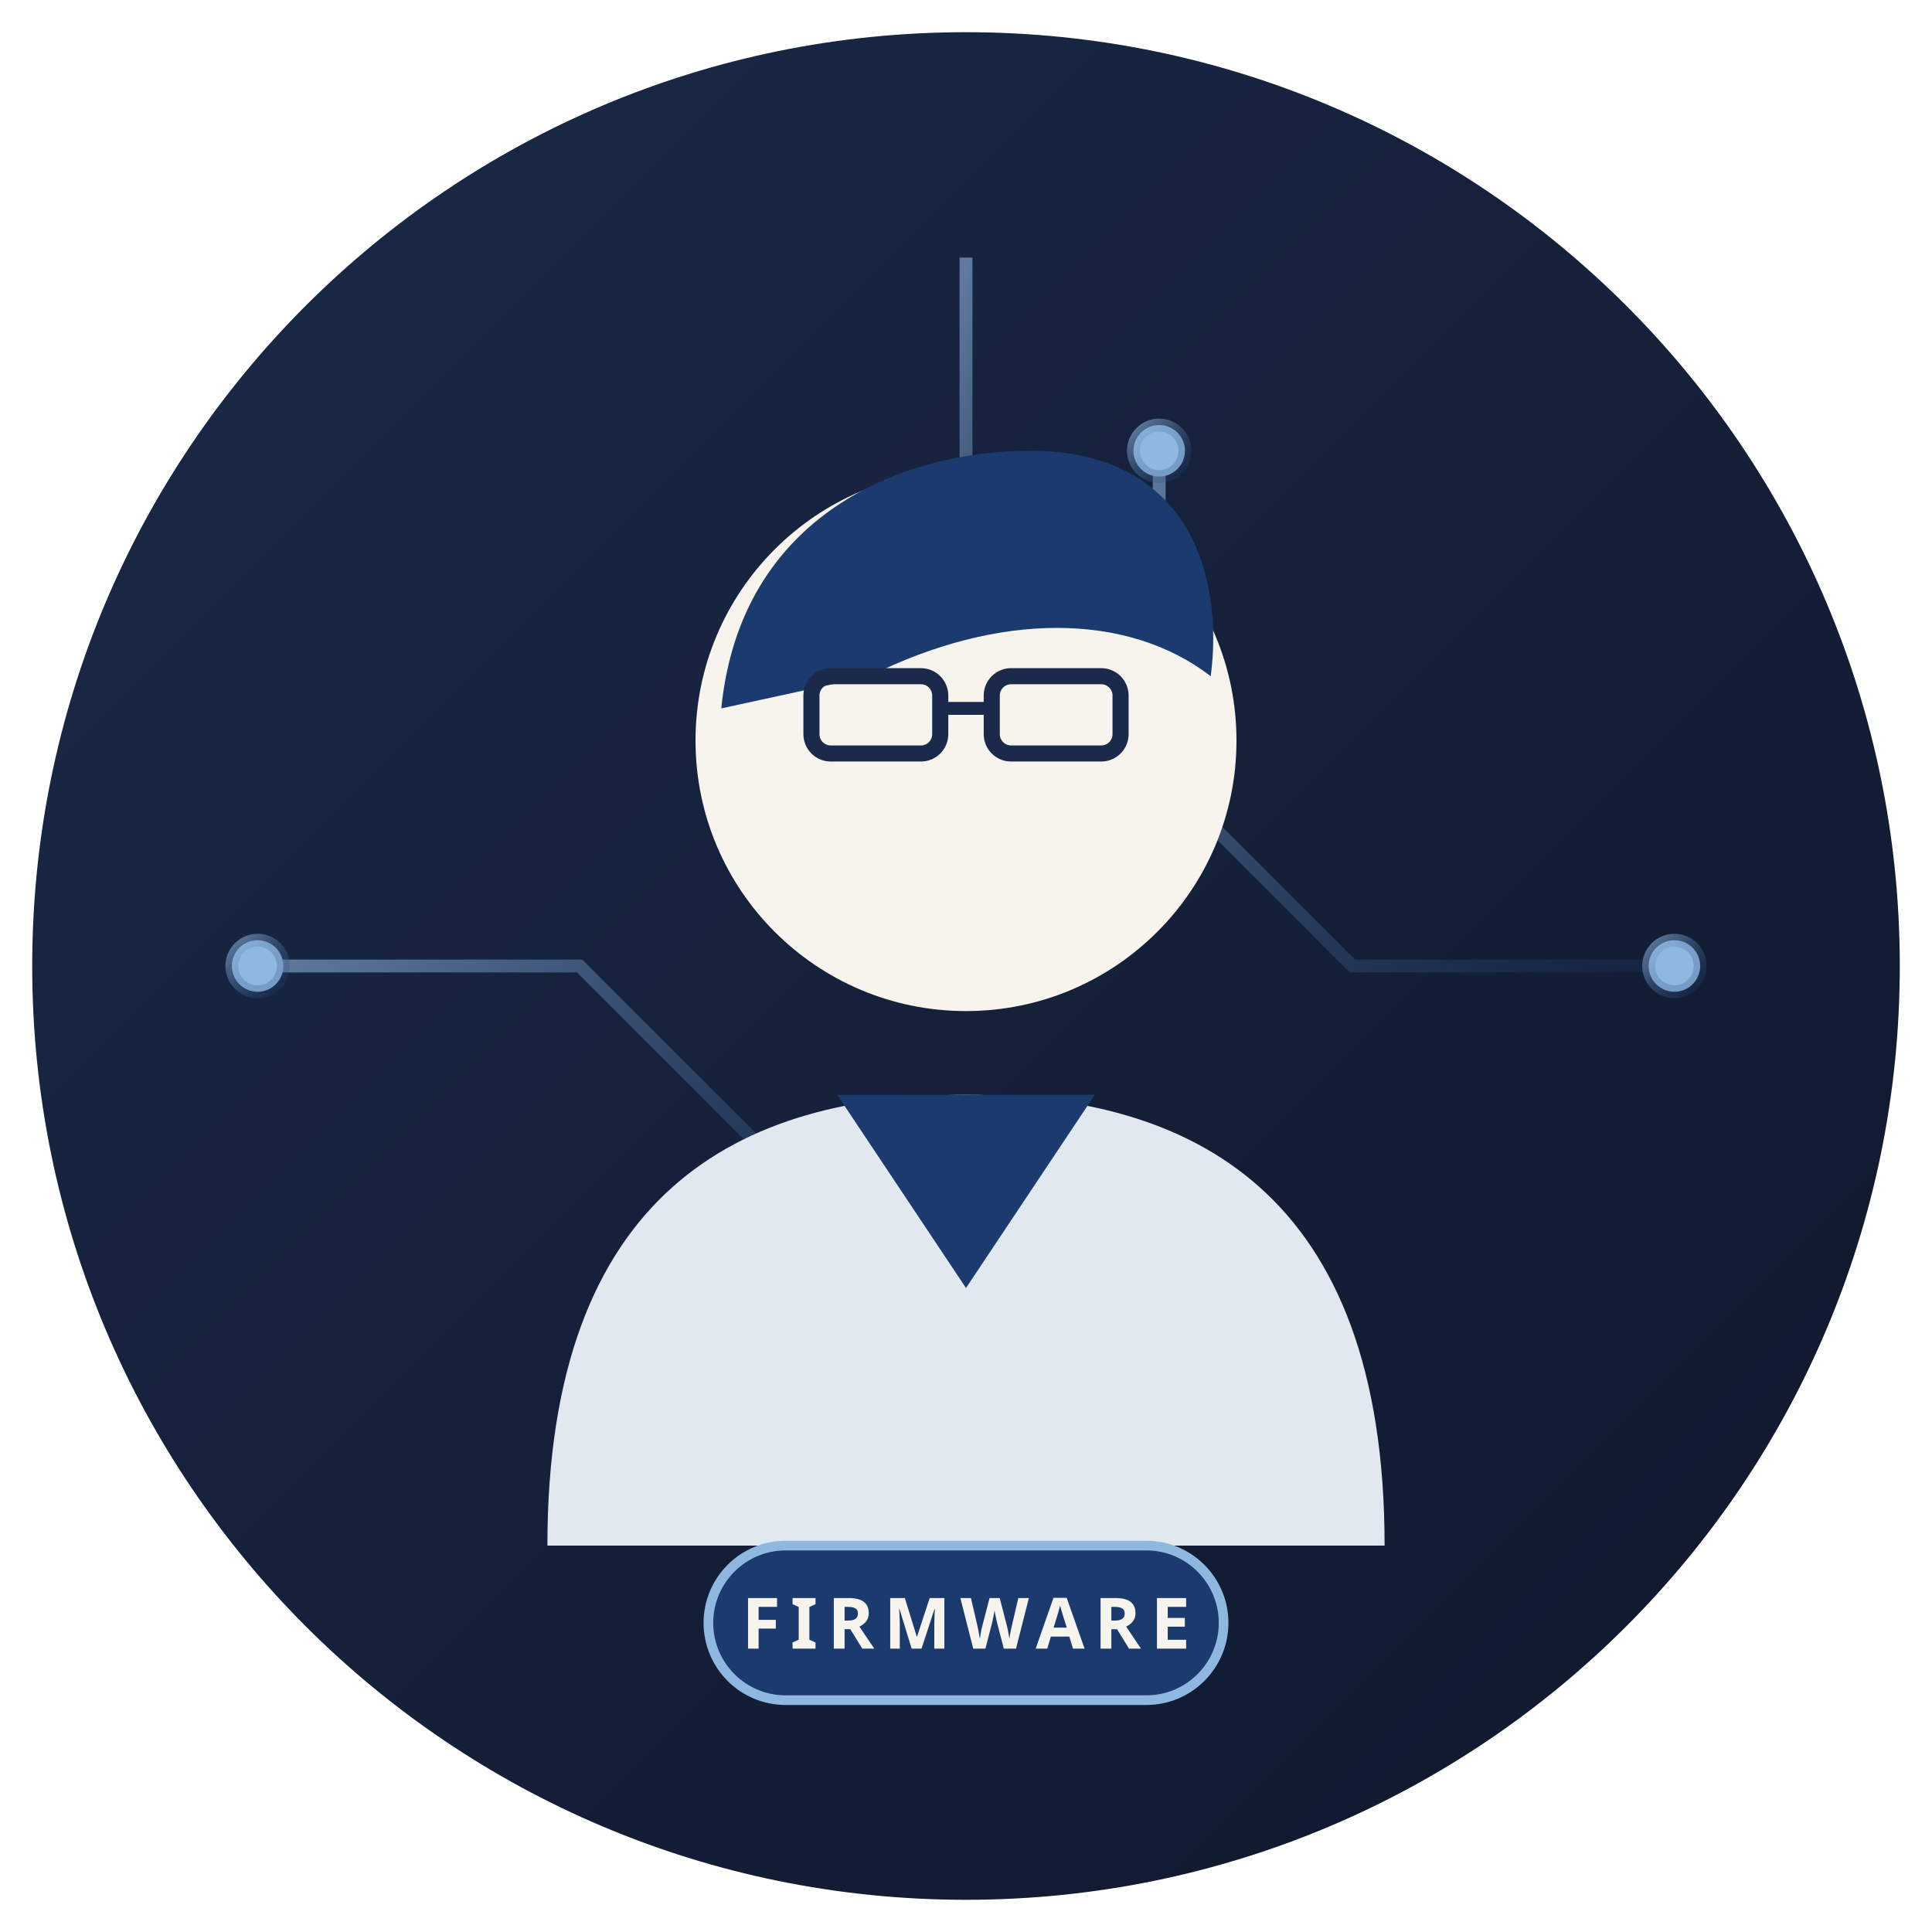
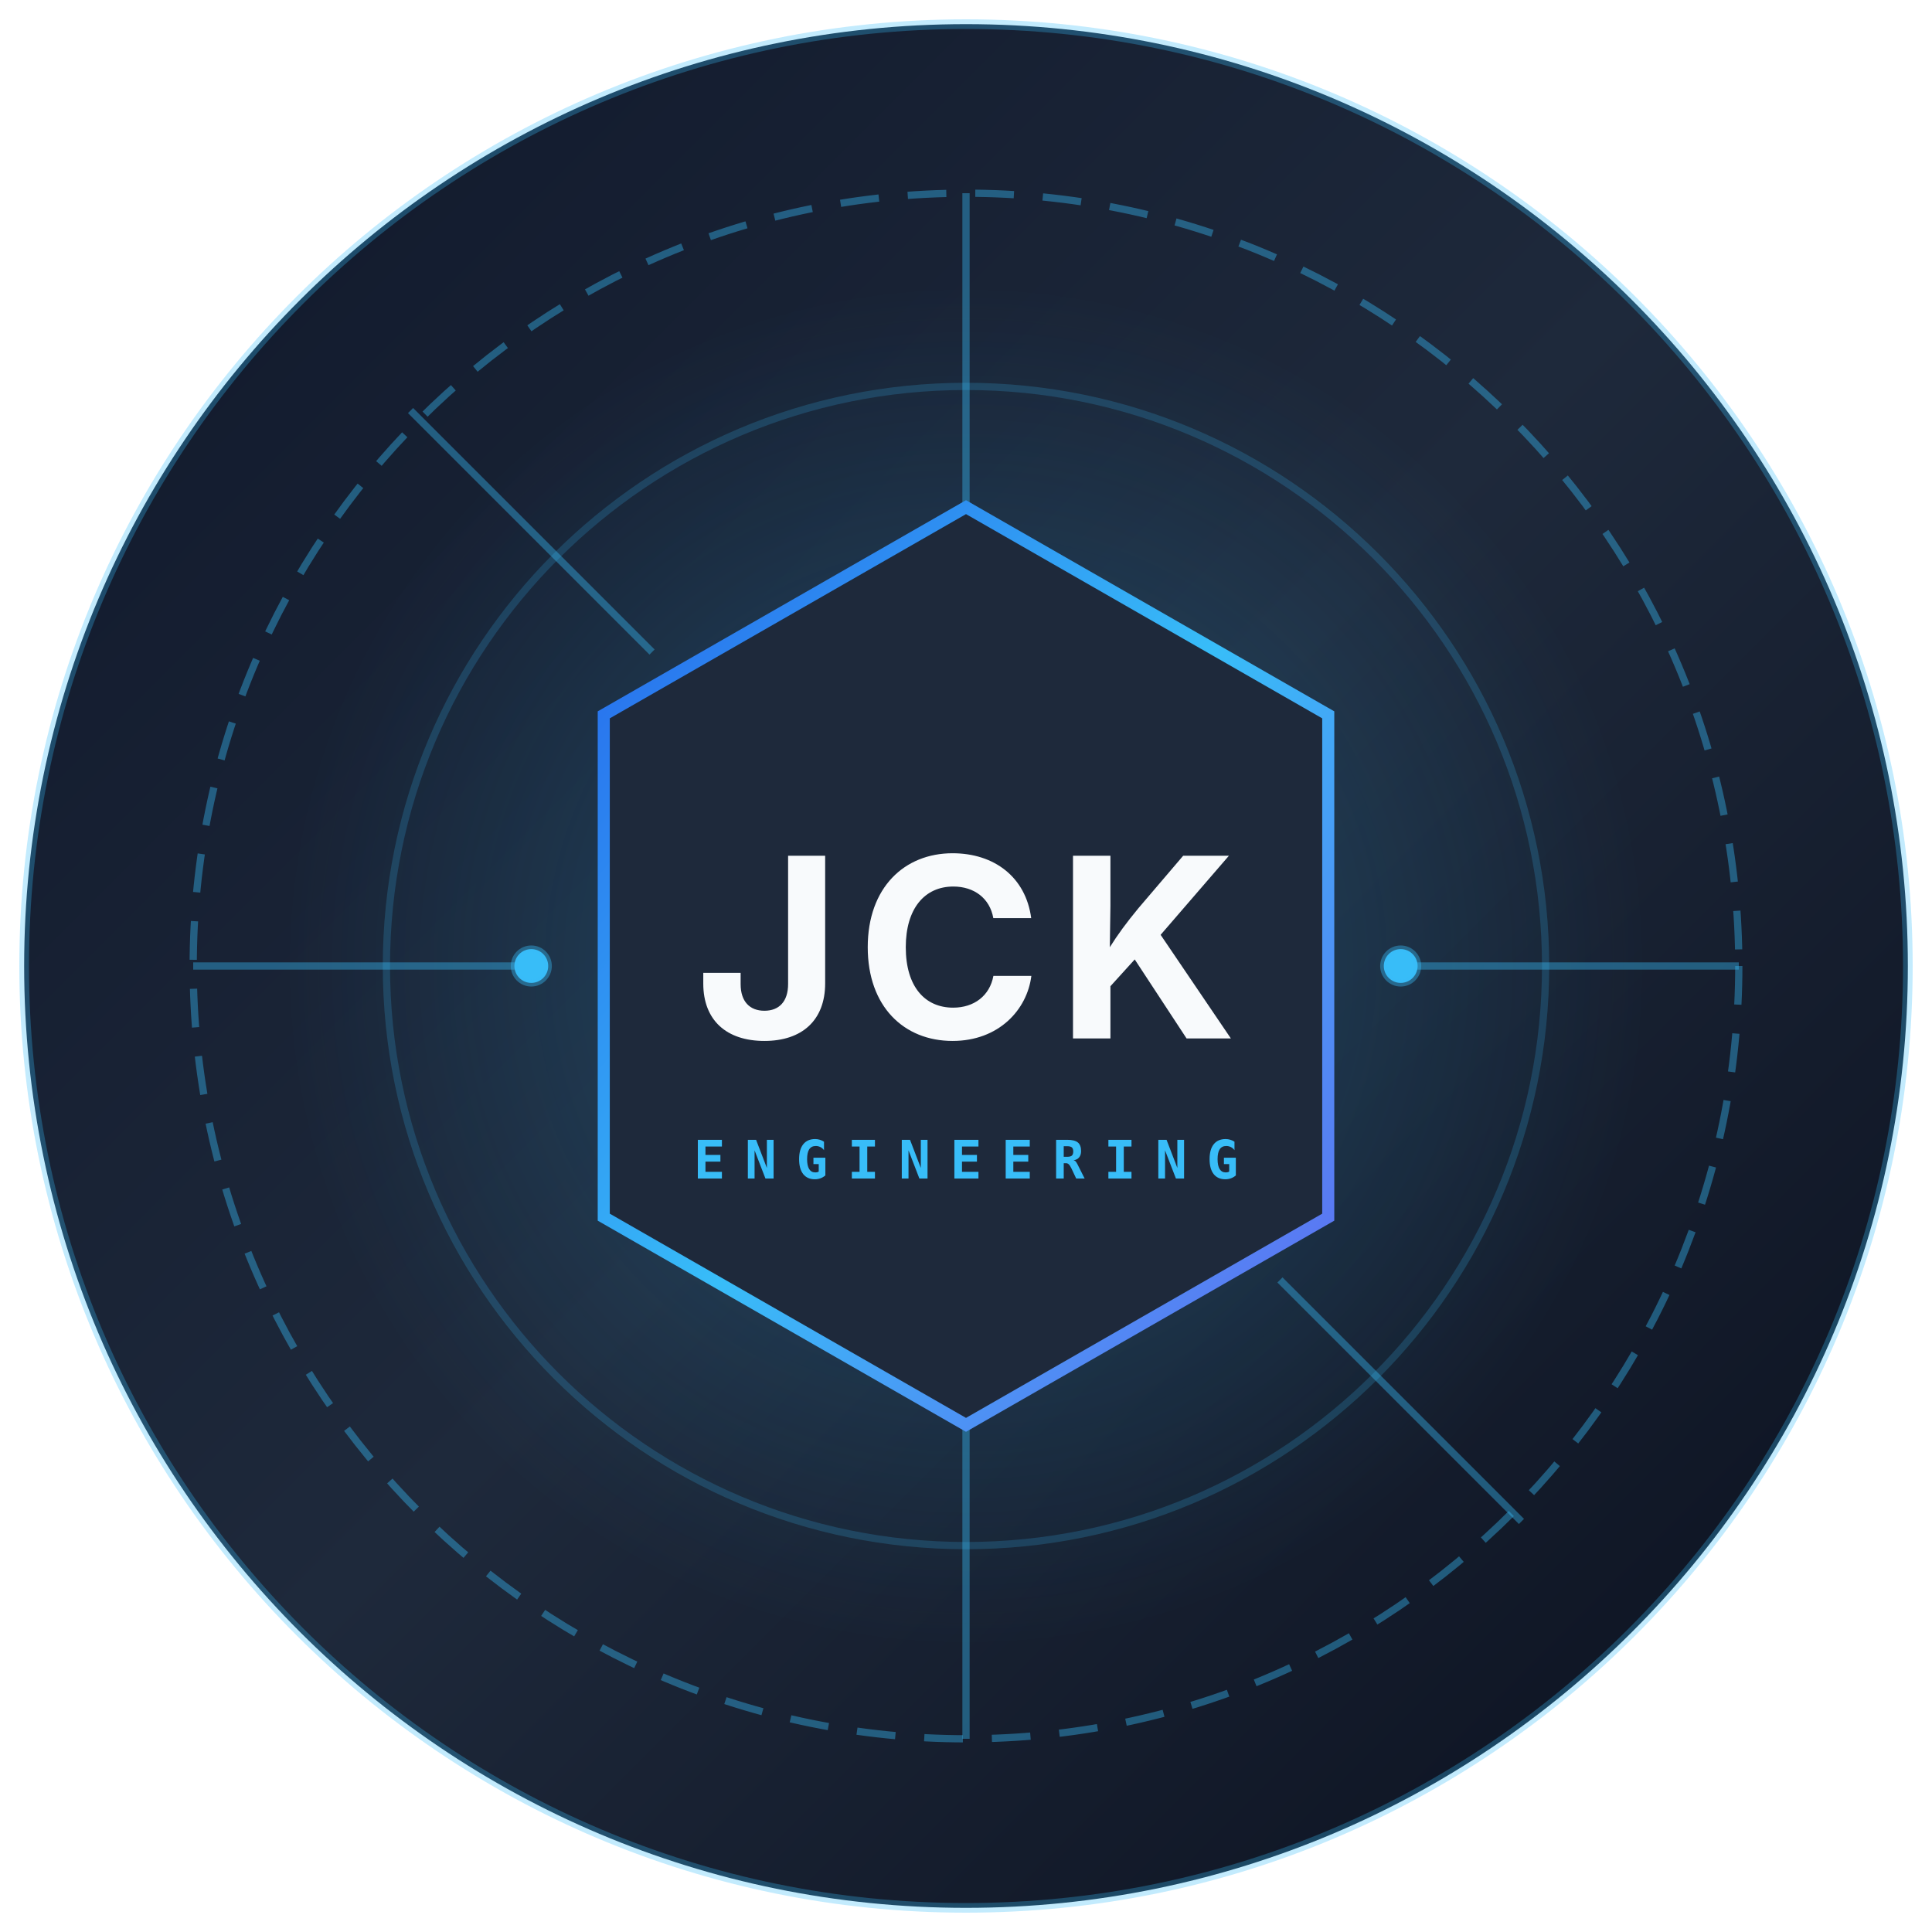
- <svg xmlns="http://www.w3.org/2000/svg" viewBox="0 0 300 300" width="100%" height="100%">
+ <svg xmlns="http://www.w3.org/2000/svg" viewBox="0 0 400 400" width="100%" height="100%">
  <defs>
-     <linearGradient id="bgGrad" x1="0%" y1="0%" x2="100%" y2="100%">
-       <stop offset="0%" stop-color="#1B2A4A" />
-       <stop offset="100%" stop-color="#0F172A" />
+     <linearGradient id="avatarGrad" x1="0%" y1="0%" x2="100%" y2="100%">
+       <stop offset="0%" stop-color="#0F172A" />
+       <stop offset="50%" stop-color="#1E293B" />
+       <stop offset="100%" stop-color="#0A0F1D" />
    </linearGradient>
-     <linearGradient id="traceGrad" x1="0%" y1="0%" x2="100%" y2="100%">
-       <stop offset="0%" stop-color="#8FB8E0" stop-opacity="0.6" />
-       <stop offset="100%" stop-color="#1B3B6F" stop-opacity="0.2" />
+     <linearGradient id="neonGlow" x1="0%" y1="0%" x2="100%" y2="100%">
+       <stop offset="0%" stop-color="#2563EB" />
+       <stop offset="50%" stop-color="#38BDF8" />
+       <stop offset="100%" stop-color="#6366F1" />
    </linearGradient>
+     <radialGradient id="meshCenter" cx="50%" cy="50%" r="50%">
+       <stop offset="0%" stop-color="#38BDF8" stop-opacity="0.25" />
+       <stop offset="100%" stop-color="#38BDF8" stop-opacity="0" />
+     </radialGradient>
  </defs>
-   <circle cx="150" cy="150" r="145" fill="url(#bgGrad)" />
-   <g stroke="url(#traceGrad)" stroke-width="2" fill="none">
-     <path d="M 40 150 H 90 L 120 180 V 230" />
-     <path d="M 260 150 H 210 L 180 120 V 70" />
-     <path d="M 150 40 V 80 L 180 110" />
-     <path d="M 150 260 V 220 L 120 190" />
-     <circle cx="40" cy="150" r="4" fill="#8FB8E0" />
-     <circle cx="260" cy="150" r="4" fill="#8FB8E0" />
-     <circle cx="120" cy="230" r="4" fill="#8FB8E0" />
-     <circle cx="180" cy="70" r="4" fill="#8FB8E0" />
+   <circle cx="200" cy="200" r="195" fill="url(#avatarGrad)" stroke="#38BDF8" stroke-opacity="0.3" stroke-width="2" />
+   <circle cx="200" cy="200" r="140" fill="url(#meshCenter)" />
+   <g stroke="#38BDF8" stroke-opacity="0.4" stroke-width="1.5" fill="none">
+     <circle cx="200" cy="200" r="160" stroke-dasharray="8 6" />
+     <circle cx="200" cy="200" r="120" stroke-opacity="0.2" />
+     <line x1="40" y1="200" x2="110" y2="200" />
+     <line x1="290" y1="200" x2="360" y2="200" />
+     <line x1="200" y1="40" x2="200" y2="110" />
+     <line x1="200" y1="290" x2="200" y2="360" />
+     <line x1="85" y1="85" x2="135" y2="135" />
+     <line x1="315" y1="315" x2="265" y2="265" />
+     <circle cx="110" cy="200" r="3.5" fill="#38BDF8" />
+     <circle cx="290" cy="200" r="3.5" fill="#38BDF8" />
+     <circle cx="200" cy="110" r="3.5" fill="#38BDF8" />
+     <circle cx="200" cy="290" r="3.5" fill="#38BDF8" />
  </g>
-   <g fill="#F7F4EE">
-     <circle cx="150" cy="115" r="42" fill="#F7F4EE" />
-     <path d="M 112 110 C 115 80 140 70 160 70 C 185 70 190 90 188 105 C 175 95 155 95 135 105 Z" fill="#1B3B6F" />
-     <rect x="126" y="105" width="20" height="12" rx="3" fill="none" stroke="#1B2A4A" stroke-width="2.5" />
-     <rect x="154" y="105" width="20" height="12" rx="3" fill="none" stroke="#1B2A4A" stroke-width="2.5" />
-     <line x1="146" y1="110" x2="154" y2="110" stroke="#1B2A4A" stroke-width="2" />
-     <path d="M 85 240 C 85 185 115 170 150 170 C 185 170 215 185 215 240 Z" fill="#E2E8F0" />
-     <path d="M 130 170 L 150 200 L 170 170 Z" fill="#1B3B6F" />
+   <g text-anchor="middle">
+     <polygon points="200,105 275,148 275,252 200,295 125,252 125,148" fill="#1E293B" stroke="url(#neonGlow)" stroke-width="2.5" />
+     <text x="200" y="215" font-family="'Space Grotesk', -apple-system, sans-serif" font-weight="700" font-size="52" fill="#F8FAFC" letter-spacing="3">JCK</text>
+     <text x="200" y="244" font-family="'JetBrains Mono', monospace" font-weight="600" font-size="11" fill="#38BDF8" letter-spacing="4">ENGINEERING</text>
  </g>
-   <rect x="110" y="240" width="80" height="24" rx="12" fill="#1B3B6F" stroke="#8FB8E0" stroke-width="1.5" />
-   <text x="150" y="256" font-family="'Space Grotesk', sans-serif" font-weight="600" font-size="11" fill="#F7F4EE" text-anchor="middle" letter-spacing="1.5">FIRMWARE</text>
</svg>
